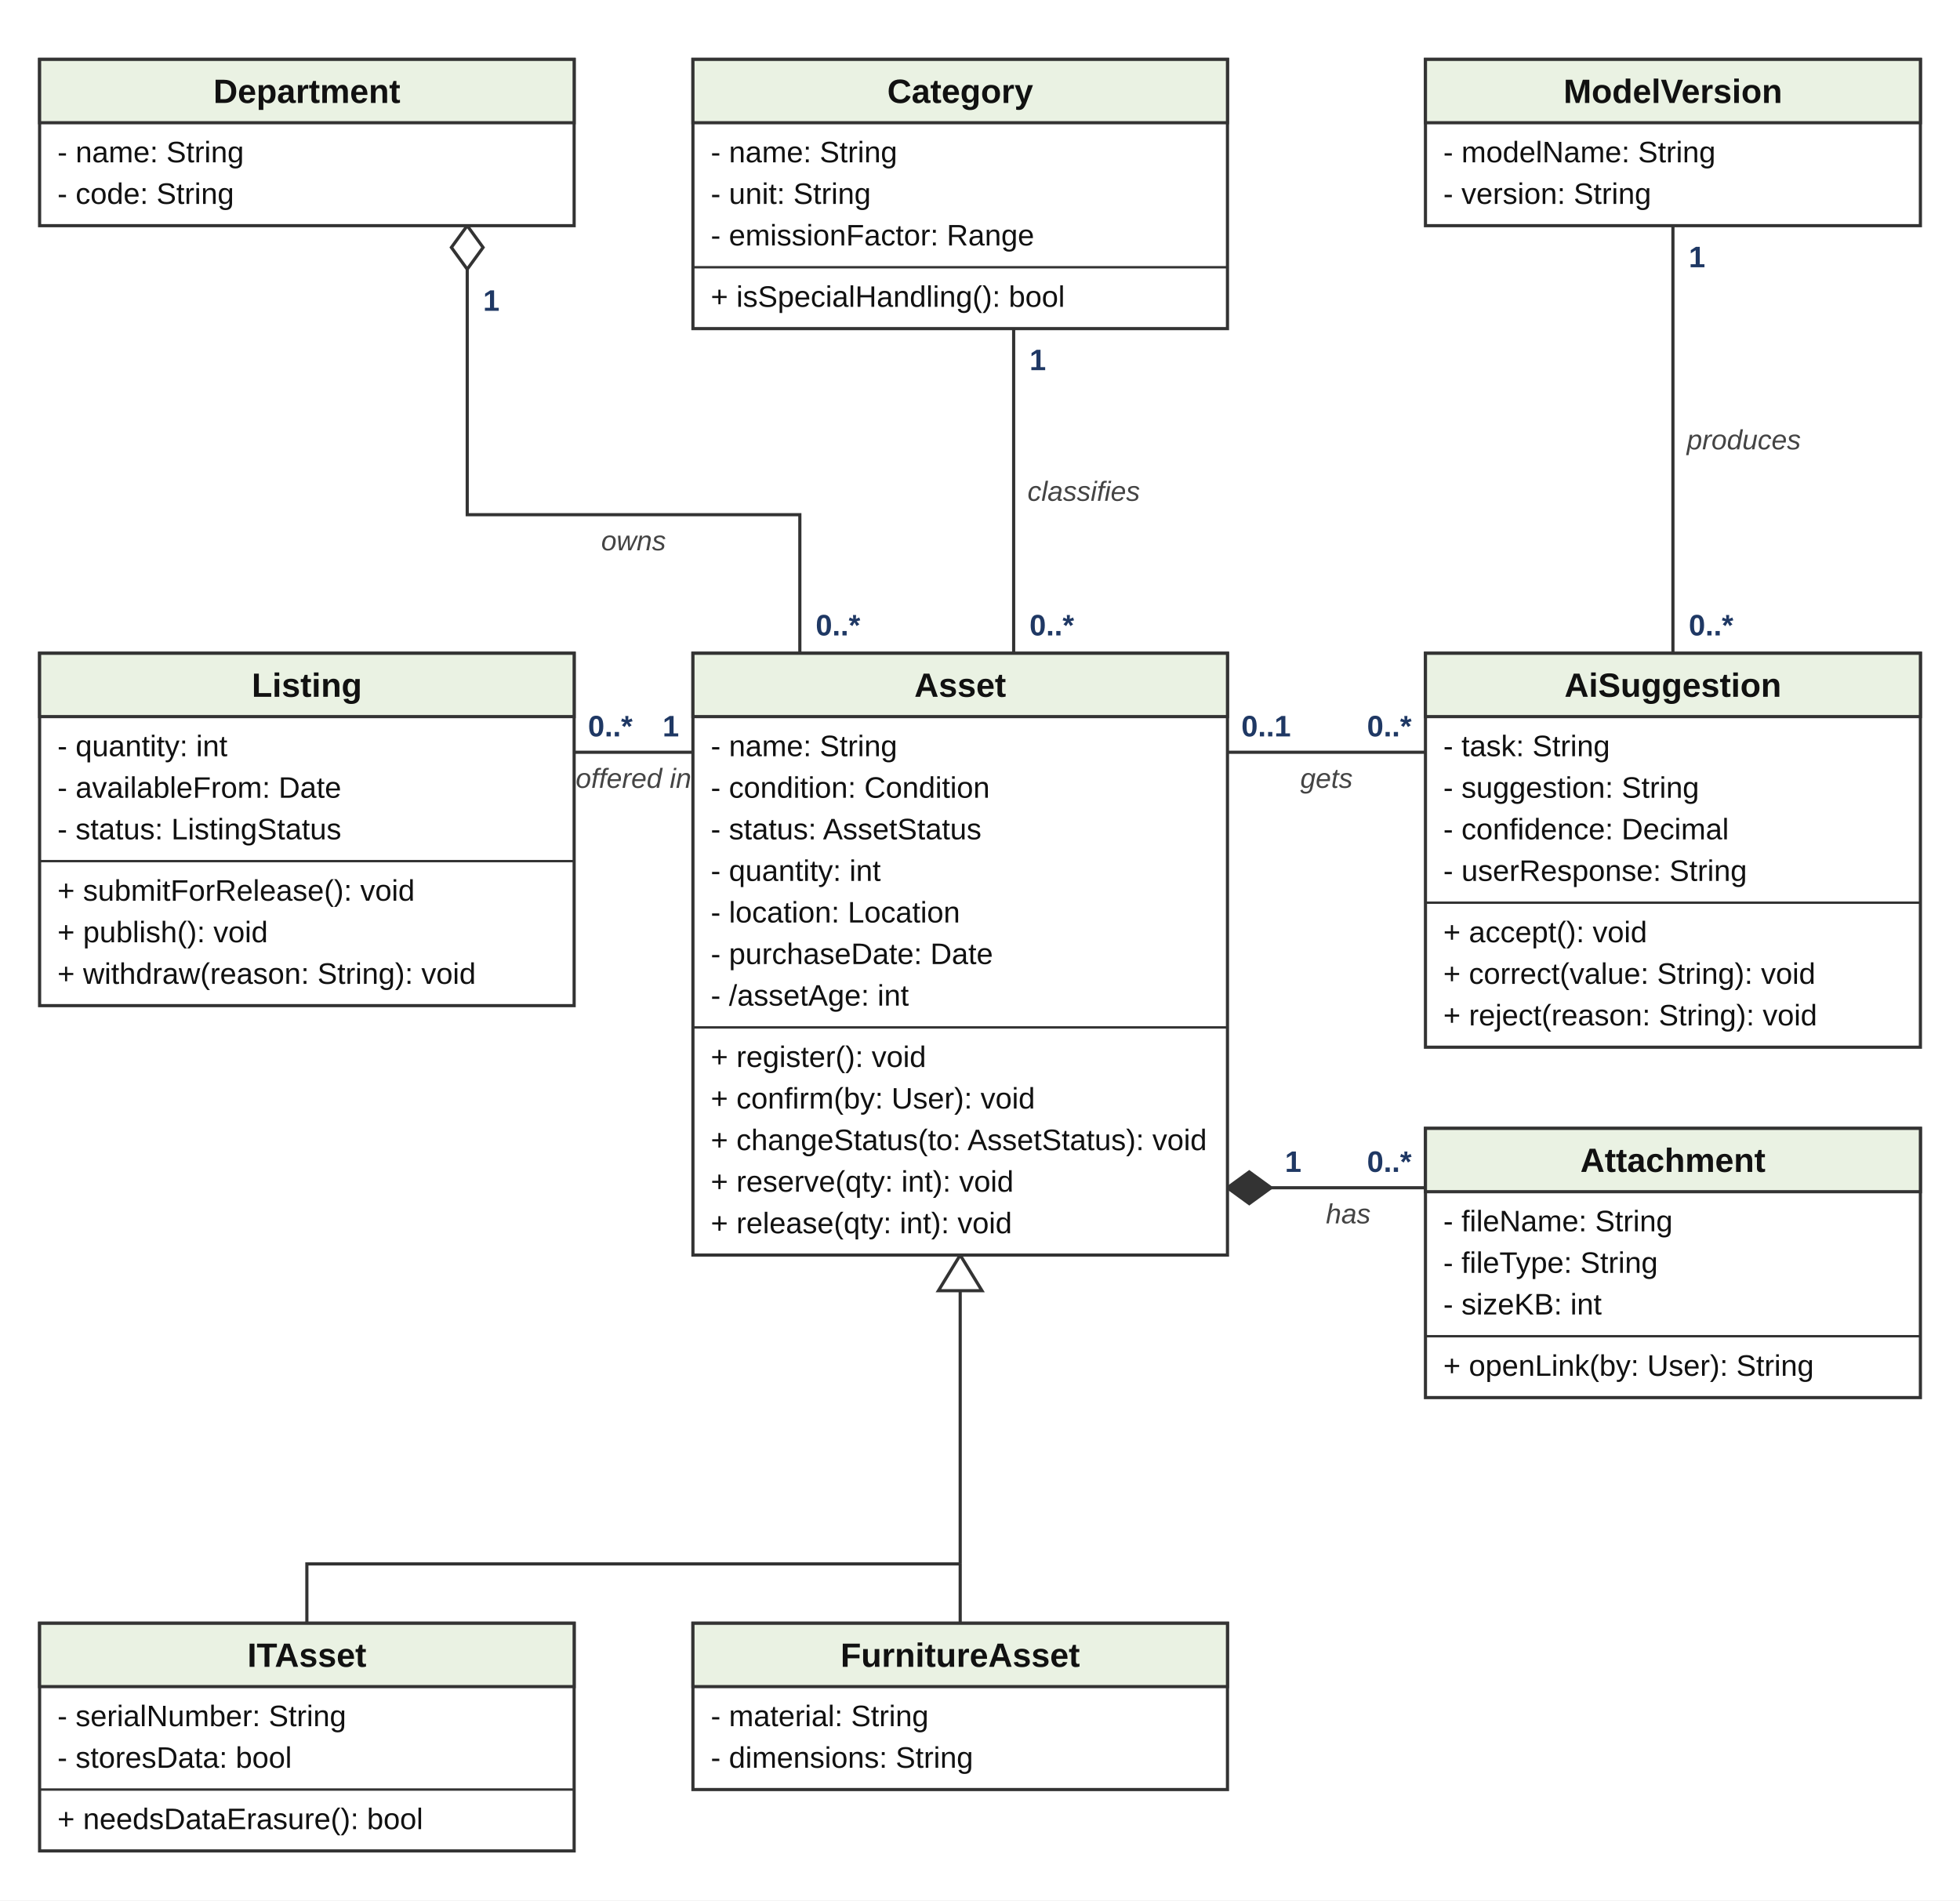
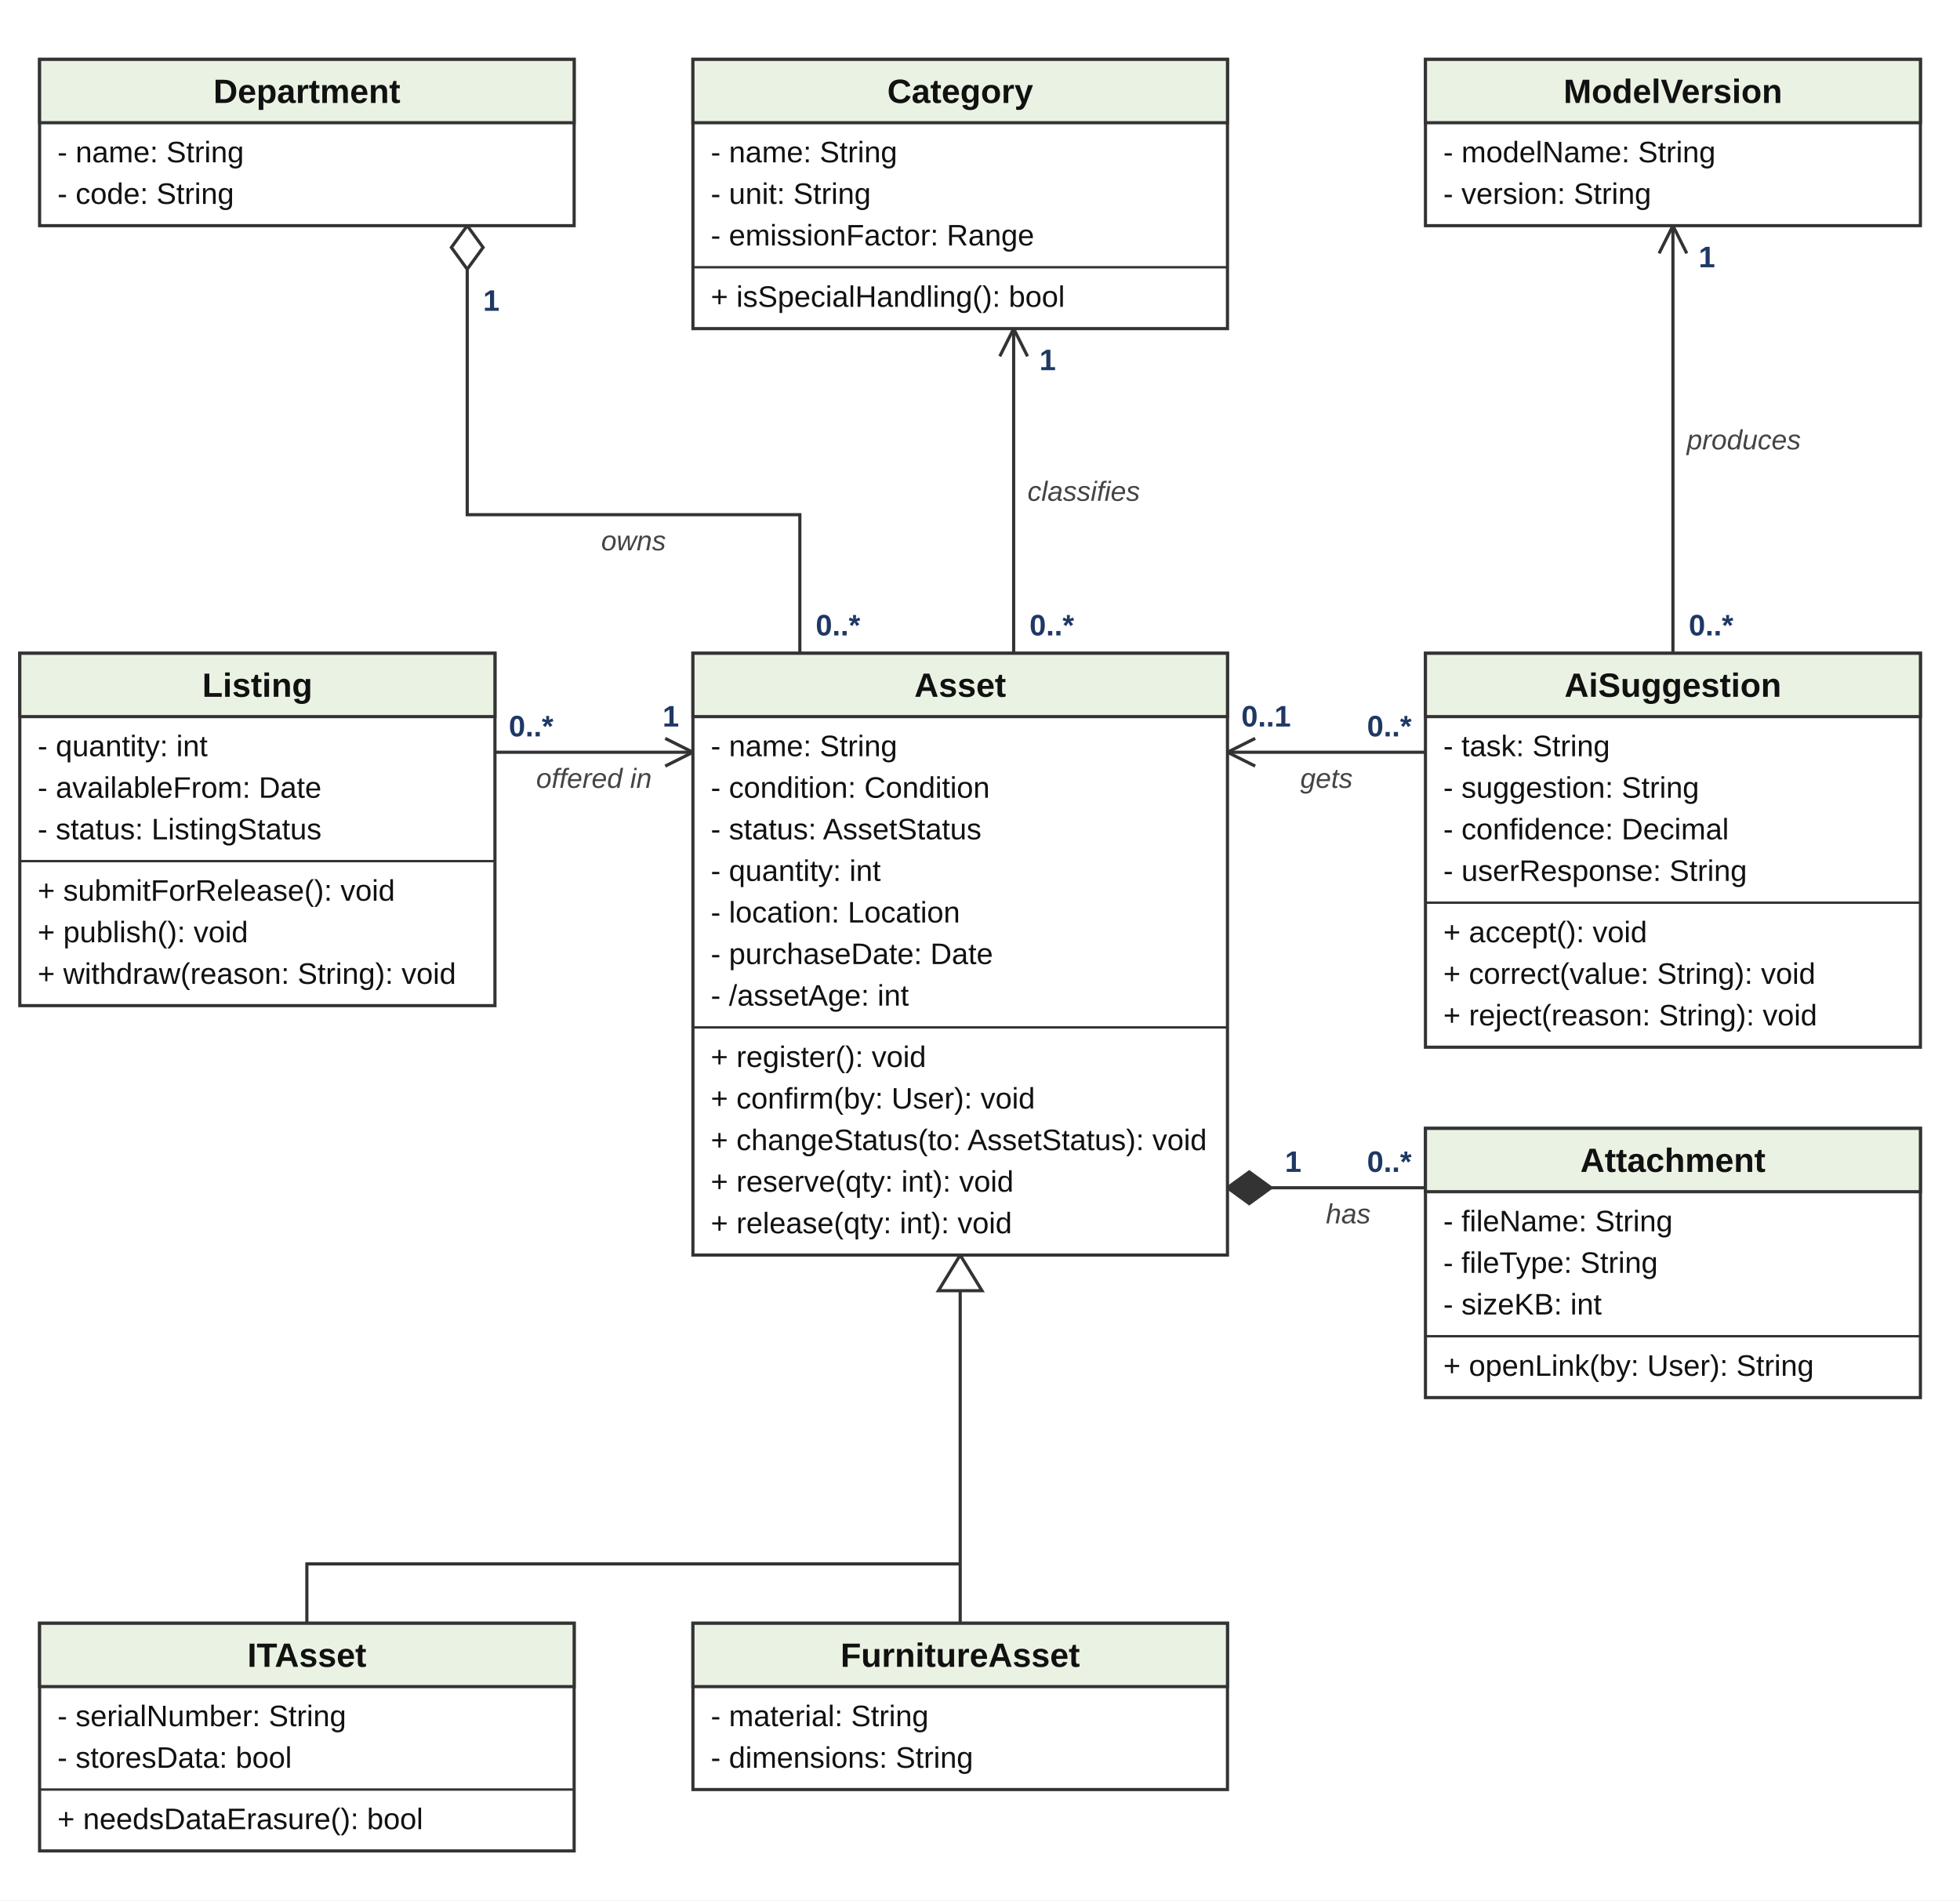
<svg xmlns="http://www.w3.org/2000/svg" width="990" height="960" viewBox="0 0 990 960">
  <rect width="100%" height="100%" fill="#fff" />
  <path d="M236 114 L228 125 L236 136 L244 125 Z" fill="#fff" stroke="#333" stroke-width="1.6" />
  <polyline points="236,136 236,260 404,260 404,330" fill="none" stroke="#333" stroke-width="1.6" />
  <text x="244" y="157" text-anchor="start" font-family="Segoe UI, Arial, sans-serif" font-size="15" font-weight="700" fill="#1F3864">1</text>
  <text x="412" y="321" text-anchor="start" font-family="Segoe UI, Arial, sans-serif" font-size="15" font-weight="700" fill="#1F3864">0..*</text>
  <text x="320" y="278" text-anchor="middle" font-family="Segoe UI, Arial, sans-serif" font-size="14" font-style="italic" fill="#444">owns</text>
  <polyline points="512,166 512,330" fill="none" stroke="#333" stroke-width="1.6" />
-   <text x="520" y="187" text-anchor="start" font-family="Segoe UI, Arial, sans-serif" font-size="15" font-weight="700" fill="#1F3864">1</text>
+   <polyline points="505,180 512,166 519,180" fill="none" stroke="#333" stroke-width="1.6" />
+   <text x="525" y="187" text-anchor="start" font-family="Segoe UI, Arial, sans-serif" font-size="15" font-weight="700" fill="#1F3864">1</text>
  <text x="520" y="321" text-anchor="start" font-family="Segoe UI, Arial, sans-serif" font-size="15" font-weight="700" fill="#1F3864">0..*</text>
  <text x="519" y="253" text-anchor="start" font-family="Segoe UI, Arial, sans-serif" font-size="14" font-style="italic" fill="#444">classifies</text>
-   <polyline points="350,380 290,380" fill="none" stroke="#333" stroke-width="1.6" />
-   <text x="343" y="372" text-anchor="end" font-family="Segoe UI, Arial, sans-serif" font-size="15" font-weight="700" fill="#1F3864">1</text>
-   <text x="297" y="372" text-anchor="start" font-family="Segoe UI, Arial, sans-serif" font-size="15" font-weight="700" fill="#1F3864">0..*</text>
-   <text x="320" y="398" text-anchor="middle" font-family="Segoe UI, Arial, sans-serif" font-size="14" font-style="italic" fill="#444">offered in</text>
+   <polyline points="350,380 250,380" fill="none" stroke="#333" stroke-width="1.6" />
+   <polyline points="336,373 350,380 336,387" fill="none" stroke="#333" stroke-width="1.6" />
+   <text x="343" y="367" text-anchor="end" font-family="Segoe UI, Arial, sans-serif" font-size="15" font-weight="700" fill="#1F3864">1</text>
+   <text x="257" y="372" text-anchor="start" font-family="Segoe UI, Arial, sans-serif" font-size="15" font-weight="700" fill="#1F3864">0..*</text>
+   <text x="300" y="398" text-anchor="middle" font-family="Segoe UI, Arial, sans-serif" font-size="14" font-style="italic" fill="#444">offered in</text>
  <polyline points="620,380 720,380" fill="none" stroke="#333" stroke-width="1.6" />
-   <text x="627" y="372" text-anchor="start" font-family="Segoe UI, Arial, sans-serif" font-size="15" font-weight="700" fill="#1F3864">0..1</text>
+   <polyline points="634,387 620,380 634,373" fill="none" stroke="#333" stroke-width="1.6" />
+   <text x="627" y="367" text-anchor="start" font-family="Segoe UI, Arial, sans-serif" font-size="15" font-weight="700" fill="#1F3864">0..1</text>
  <text x="713" y="372" text-anchor="end" font-family="Segoe UI, Arial, sans-serif" font-size="15" font-weight="700" fill="#1F3864">0..*</text>
  <text x="670" y="398" text-anchor="middle" font-family="Segoe UI, Arial, sans-serif" font-size="14" font-style="italic" fill="#444">gets</text>
  <polyline points="845,114 845,330" fill="none" stroke="#333" stroke-width="1.6" />
-   <text x="853" y="135" text-anchor="start" font-family="Segoe UI, Arial, sans-serif" font-size="15" font-weight="700" fill="#1F3864">1</text>
+   <polyline points="838,128 845,114 852,128" fill="none" stroke="#333" stroke-width="1.6" />
+   <text x="858" y="135" text-anchor="start" font-family="Segoe UI, Arial, sans-serif" font-size="15" font-weight="700" fill="#1F3864">1</text>
  <text x="853" y="321" text-anchor="start" font-family="Segoe UI, Arial, sans-serif" font-size="15" font-weight="700" fill="#1F3864">0..*</text>
  <text x="852" y="227" text-anchor="start" font-family="Segoe UI, Arial, sans-serif" font-size="14" font-style="italic" fill="#444">produces</text>
  <path d="M620 600 L631 608 L642 600 L631 592 Z" fill="#333" stroke="#333" stroke-width="1.6" />
  <polyline points="642,600 720,600" fill="none" stroke="#333" stroke-width="1.6" />
  <text x="649" y="592" text-anchor="start" font-family="Segoe UI, Arial, sans-serif" font-size="15" font-weight="700" fill="#1F3864">1</text>
  <text x="713" y="592" text-anchor="end" font-family="Segoe UI, Arial, sans-serif" font-size="15" font-weight="700" fill="#1F3864">0..*</text>
  <text x="681" y="618" text-anchor="middle" font-family="Segoe UI, Arial, sans-serif" font-size="14" font-style="italic" fill="#444">has</text>
  <path d="M485 634 L474 652 L496 652 Z" fill="#fff" stroke="#333" stroke-width="1.6" />
  <polyline points="485,652 485,790" fill="none" stroke="#333" stroke-width="1.6" />
  <polyline points="155,820 155,790 485,790" fill="none" stroke="#333" stroke-width="1.6" />
  <polyline points="485,820 485,790 485,790" fill="none" stroke="#333" stroke-width="1.6" />
  <rect x="20" y="30" width="270" height="84" fill="#fff" stroke="#333" stroke-width="1.6" />
  <rect x="20" y="30" width="270" height="32" fill="#eaf2e3" stroke="#333" stroke-width="1.6" />
  <text x="155" y="52" text-anchor="middle" font-family="Segoe UI, Arial, sans-serif" font-size="17" font-weight="700" fill="#111">Department</text>
  <text x="29" y="82" font-family="Segoe UI, Arial, sans-serif" font-size="15" fill="#111">- name: String</text>
  <text x="29" y="103" font-family="Segoe UI, Arial, sans-serif" font-size="15" fill="#111">- code: String</text>
  <rect x="350" y="30" width="270" height="136" fill="#fff" stroke="#333" stroke-width="1.6" />
  <rect x="350" y="30" width="270" height="32" fill="#eaf2e3" stroke="#333" stroke-width="1.6" />
  <text x="485" y="52" text-anchor="middle" font-family="Segoe UI, Arial, sans-serif" font-size="17" font-weight="700" fill="#111">Category</text>
  <text x="359" y="82" font-family="Segoe UI, Arial, sans-serif" font-size="15" fill="#111">- name: String</text>
  <text x="359" y="103" font-family="Segoe UI, Arial, sans-serif" font-size="15" fill="#111">- unit: String</text>
  <text x="359" y="124" font-family="Segoe UI, Arial, sans-serif" font-size="15" fill="#111">- emissionFactor: Range</text>
  <line x1="350" y1="135" x2="620" y2="135" stroke="#333" stroke-width="1.2" />
  <text x="359" y="155" font-family="Segoe UI, Arial, sans-serif" font-size="15" fill="#111">+ isSpecialHandling(): bool</text>
  <rect x="720" y="30" width="250" height="84" fill="#fff" stroke="#333" stroke-width="1.6" />
  <rect x="720" y="30" width="250" height="32" fill="#eaf2e3" stroke="#333" stroke-width="1.6" />
  <text x="845" y="52" text-anchor="middle" font-family="Segoe UI, Arial, sans-serif" font-size="17" font-weight="700" fill="#111">ModelVersion</text>
  <text x="729" y="82" font-family="Segoe UI, Arial, sans-serif" font-size="15" fill="#111">- modelName: String</text>
  <text x="729" y="103" font-family="Segoe UI, Arial, sans-serif" font-size="15" fill="#111">- version: String</text>
-   <rect x="20" y="330" width="270" height="178" fill="#fff" stroke="#333" stroke-width="1.6" />
-   <rect x="20" y="330" width="270" height="32" fill="#eaf2e3" stroke="#333" stroke-width="1.6" />
-   <text x="155" y="352" text-anchor="middle" font-family="Segoe UI, Arial, sans-serif" font-size="17" font-weight="700" fill="#111">Listing</text>
-   <text x="29" y="382" font-family="Segoe UI, Arial, sans-serif" font-size="15" fill="#111">- quantity: int</text>
-   <text x="29" y="403" font-family="Segoe UI, Arial, sans-serif" font-size="15" fill="#111">- availableFrom: Date</text>
-   <text x="29" y="424" font-family="Segoe UI, Arial, sans-serif" font-size="15" fill="#111">- status: ListingStatus</text>
-   <line x1="20" y1="435" x2="290" y2="435" stroke="#333" stroke-width="1.2" />
-   <text x="29" y="455" font-family="Segoe UI, Arial, sans-serif" font-size="15" fill="#111">+ submitForRelease(): void</text>
-   <text x="29" y="476" font-family="Segoe UI, Arial, sans-serif" font-size="15" fill="#111">+ publish(): void</text>
-   <text x="29" y="497" font-family="Segoe UI, Arial, sans-serif" font-size="15" fill="#111">+ withdraw(reason: String): void</text>
+   <rect x="10" y="330" width="240" height="178" fill="#fff" stroke="#333" stroke-width="1.6" />
+   <rect x="10" y="330" width="240" height="32" fill="#eaf2e3" stroke="#333" stroke-width="1.6" />
+   <text x="130" y="352" text-anchor="middle" font-family="Segoe UI, Arial, sans-serif" font-size="17" font-weight="700" fill="#111">Listing</text>
+   <text x="19" y="382" font-family="Segoe UI, Arial, sans-serif" font-size="15" fill="#111">- quantity: int</text>
+   <text x="19" y="403" font-family="Segoe UI, Arial, sans-serif" font-size="15" fill="#111">- availableFrom: Date</text>
+   <text x="19" y="424" font-family="Segoe UI, Arial, sans-serif" font-size="15" fill="#111">- status: ListingStatus</text>
+   <line x1="10" y1="435" x2="250" y2="435" stroke="#333" stroke-width="1.2" />
+   <text x="19" y="455" font-family="Segoe UI, Arial, sans-serif" font-size="15" fill="#111">+ submitForRelease(): void</text>
+   <text x="19" y="476" font-family="Segoe UI, Arial, sans-serif" font-size="15" fill="#111">+ publish(): void</text>
+   <text x="19" y="497" font-family="Segoe UI, Arial, sans-serif" font-size="15" fill="#111">+ withdraw(reason: String): void</text>
  <rect x="350" y="330" width="270" height="304" fill="#fff" stroke="#333" stroke-width="1.6" />
  <rect x="350" y="330" width="270" height="32" fill="#eaf2e3" stroke="#333" stroke-width="1.6" />
  <text x="485" y="352" text-anchor="middle" font-family="Segoe UI, Arial, sans-serif" font-size="17" font-weight="700" fill="#111">Asset</text>
  <text x="359" y="382" font-family="Segoe UI, Arial, sans-serif" font-size="15" fill="#111">- name: String</text>
  <text x="359" y="403" font-family="Segoe UI, Arial, sans-serif" font-size="15" fill="#111">- condition: Condition</text>
  <text x="359" y="424" font-family="Segoe UI, Arial, sans-serif" font-size="15" fill="#111">- status: AssetStatus</text>
  <text x="359" y="445" font-family="Segoe UI, Arial, sans-serif" font-size="15" fill="#111">- quantity: int</text>
  <text x="359" y="466" font-family="Segoe UI, Arial, sans-serif" font-size="15" fill="#111">- location: Location</text>
  <text x="359" y="487" font-family="Segoe UI, Arial, sans-serif" font-size="15" fill="#111">- purchaseDate: Date</text>
  <text x="359" y="508" font-family="Segoe UI, Arial, sans-serif" font-size="15" fill="#111">- /assetAge: int</text>
  <line x1="350" y1="519" x2="620" y2="519" stroke="#333" stroke-width="1.2" />
  <text x="359" y="539" font-family="Segoe UI, Arial, sans-serif" font-size="15" fill="#111">+ register(): void</text>
  <text x="359" y="560" font-family="Segoe UI, Arial, sans-serif" font-size="15" fill="#111">+ confirm(by: User): void</text>
  <text x="359" y="581" font-family="Segoe UI, Arial, sans-serif" font-size="15" fill="#111">+ changeStatus(to: AssetStatus): void</text>
  <text x="359" y="602" font-family="Segoe UI, Arial, sans-serif" font-size="15" fill="#111">+ reserve(qty: int): void</text>
  <text x="359" y="623" font-family="Segoe UI, Arial, sans-serif" font-size="15" fill="#111">+ release(qty: int): void</text>
  <rect x="720" y="330" width="250" height="199" fill="#fff" stroke="#333" stroke-width="1.6" />
  <rect x="720" y="330" width="250" height="32" fill="#eaf2e3" stroke="#333" stroke-width="1.6" />
  <text x="845" y="352" text-anchor="middle" font-family="Segoe UI, Arial, sans-serif" font-size="17" font-weight="700" fill="#111">AiSuggestion</text>
  <text x="729" y="382" font-family="Segoe UI, Arial, sans-serif" font-size="15" fill="#111">- task: String</text>
  <text x="729" y="403" font-family="Segoe UI, Arial, sans-serif" font-size="15" fill="#111">- suggestion: String</text>
  <text x="729" y="424" font-family="Segoe UI, Arial, sans-serif" font-size="15" fill="#111">- confidence: Decimal</text>
  <text x="729" y="445" font-family="Segoe UI, Arial, sans-serif" font-size="15" fill="#111">- userResponse: String</text>
  <line x1="720" y1="456" x2="970" y2="456" stroke="#333" stroke-width="1.2" />
  <text x="729" y="476" font-family="Segoe UI, Arial, sans-serif" font-size="15" fill="#111">+ accept(): void</text>
  <text x="729" y="497" font-family="Segoe UI, Arial, sans-serif" font-size="15" fill="#111">+ correct(value: String): void</text>
  <text x="729" y="518" font-family="Segoe UI, Arial, sans-serif" font-size="15" fill="#111">+ reject(reason: String): void</text>
  <rect x="20" y="820" width="270" height="115" fill="#fff" stroke="#333" stroke-width="1.6" />
  <rect x="20" y="820" width="270" height="32" fill="#eaf2e3" stroke="#333" stroke-width="1.6" />
  <text x="155" y="842" text-anchor="middle" font-family="Segoe UI, Arial, sans-serif" font-size="17" font-weight="700" fill="#111">ITAsset</text>
  <text x="29" y="872" font-family="Segoe UI, Arial, sans-serif" font-size="15" fill="#111">- serialNumber: String</text>
  <text x="29" y="893" font-family="Segoe UI, Arial, sans-serif" font-size="15" fill="#111">- storesData: bool</text>
  <line x1="20" y1="904" x2="290" y2="904" stroke="#333" stroke-width="1.2" />
  <text x="29" y="924" font-family="Segoe UI, Arial, sans-serif" font-size="15" fill="#111">+ needsDataErasure(): bool</text>
  <rect x="350" y="820" width="270" height="84" fill="#fff" stroke="#333" stroke-width="1.6" />
  <rect x="350" y="820" width="270" height="32" fill="#eaf2e3" stroke="#333" stroke-width="1.6" />
  <text x="485" y="842" text-anchor="middle" font-family="Segoe UI, Arial, sans-serif" font-size="17" font-weight="700" fill="#111">FurnitureAsset</text>
  <text x="359" y="872" font-family="Segoe UI, Arial, sans-serif" font-size="15" fill="#111">- material: String</text>
  <text x="359" y="893" font-family="Segoe UI, Arial, sans-serif" font-size="15" fill="#111">- dimensions: String</text>
  <rect x="720" y="570" width="250" height="136" fill="#fff" stroke="#333" stroke-width="1.6" />
  <rect x="720" y="570" width="250" height="32" fill="#eaf2e3" stroke="#333" stroke-width="1.6" />
  <text x="845" y="592" text-anchor="middle" font-family="Segoe UI, Arial, sans-serif" font-size="17" font-weight="700" fill="#111">Attachment</text>
  <text x="729" y="622" font-family="Segoe UI, Arial, sans-serif" font-size="15" fill="#111">- fileName: String</text>
  <text x="729" y="643" font-family="Segoe UI, Arial, sans-serif" font-size="15" fill="#111">- fileType: String</text>
  <text x="729" y="664" font-family="Segoe UI, Arial, sans-serif" font-size="15" fill="#111">- sizeKB: int</text>
  <line x1="720" y1="675" x2="970" y2="675" stroke="#333" stroke-width="1.2" />
  <text x="729" y="695" font-family="Segoe UI, Arial, sans-serif" font-size="15" fill="#111">+ openLink(by: User): String</text>
</svg>
